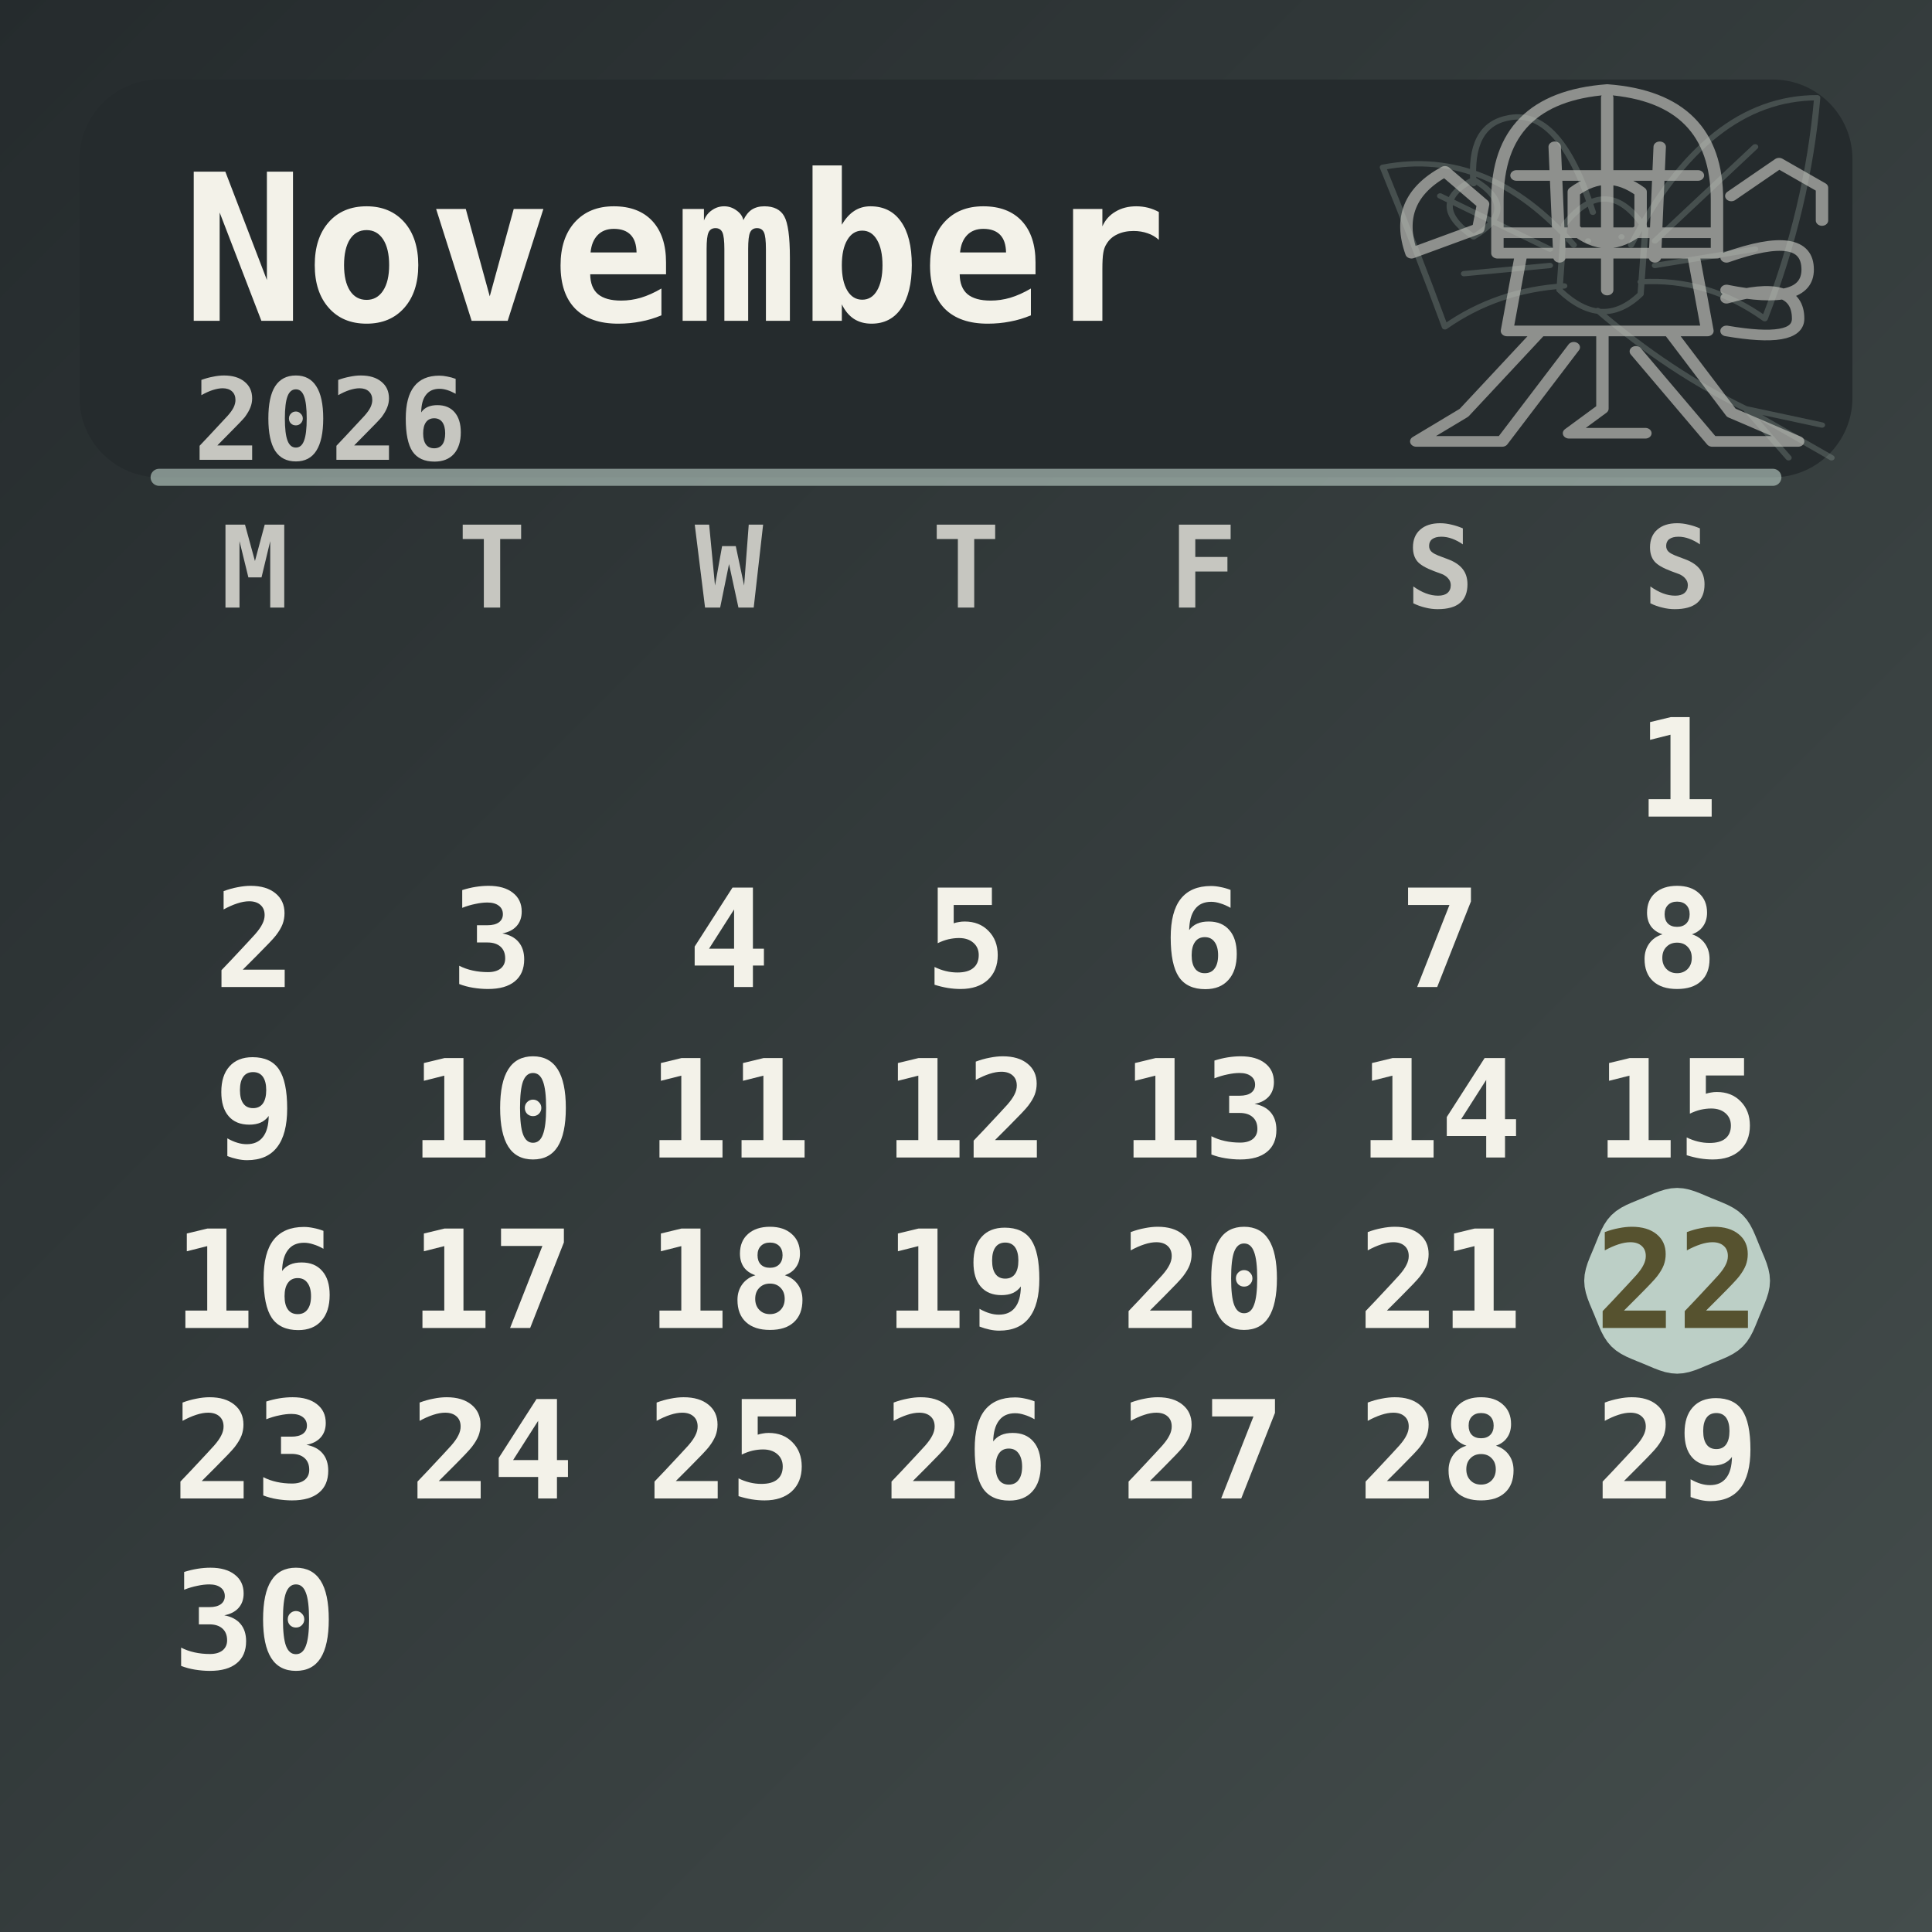
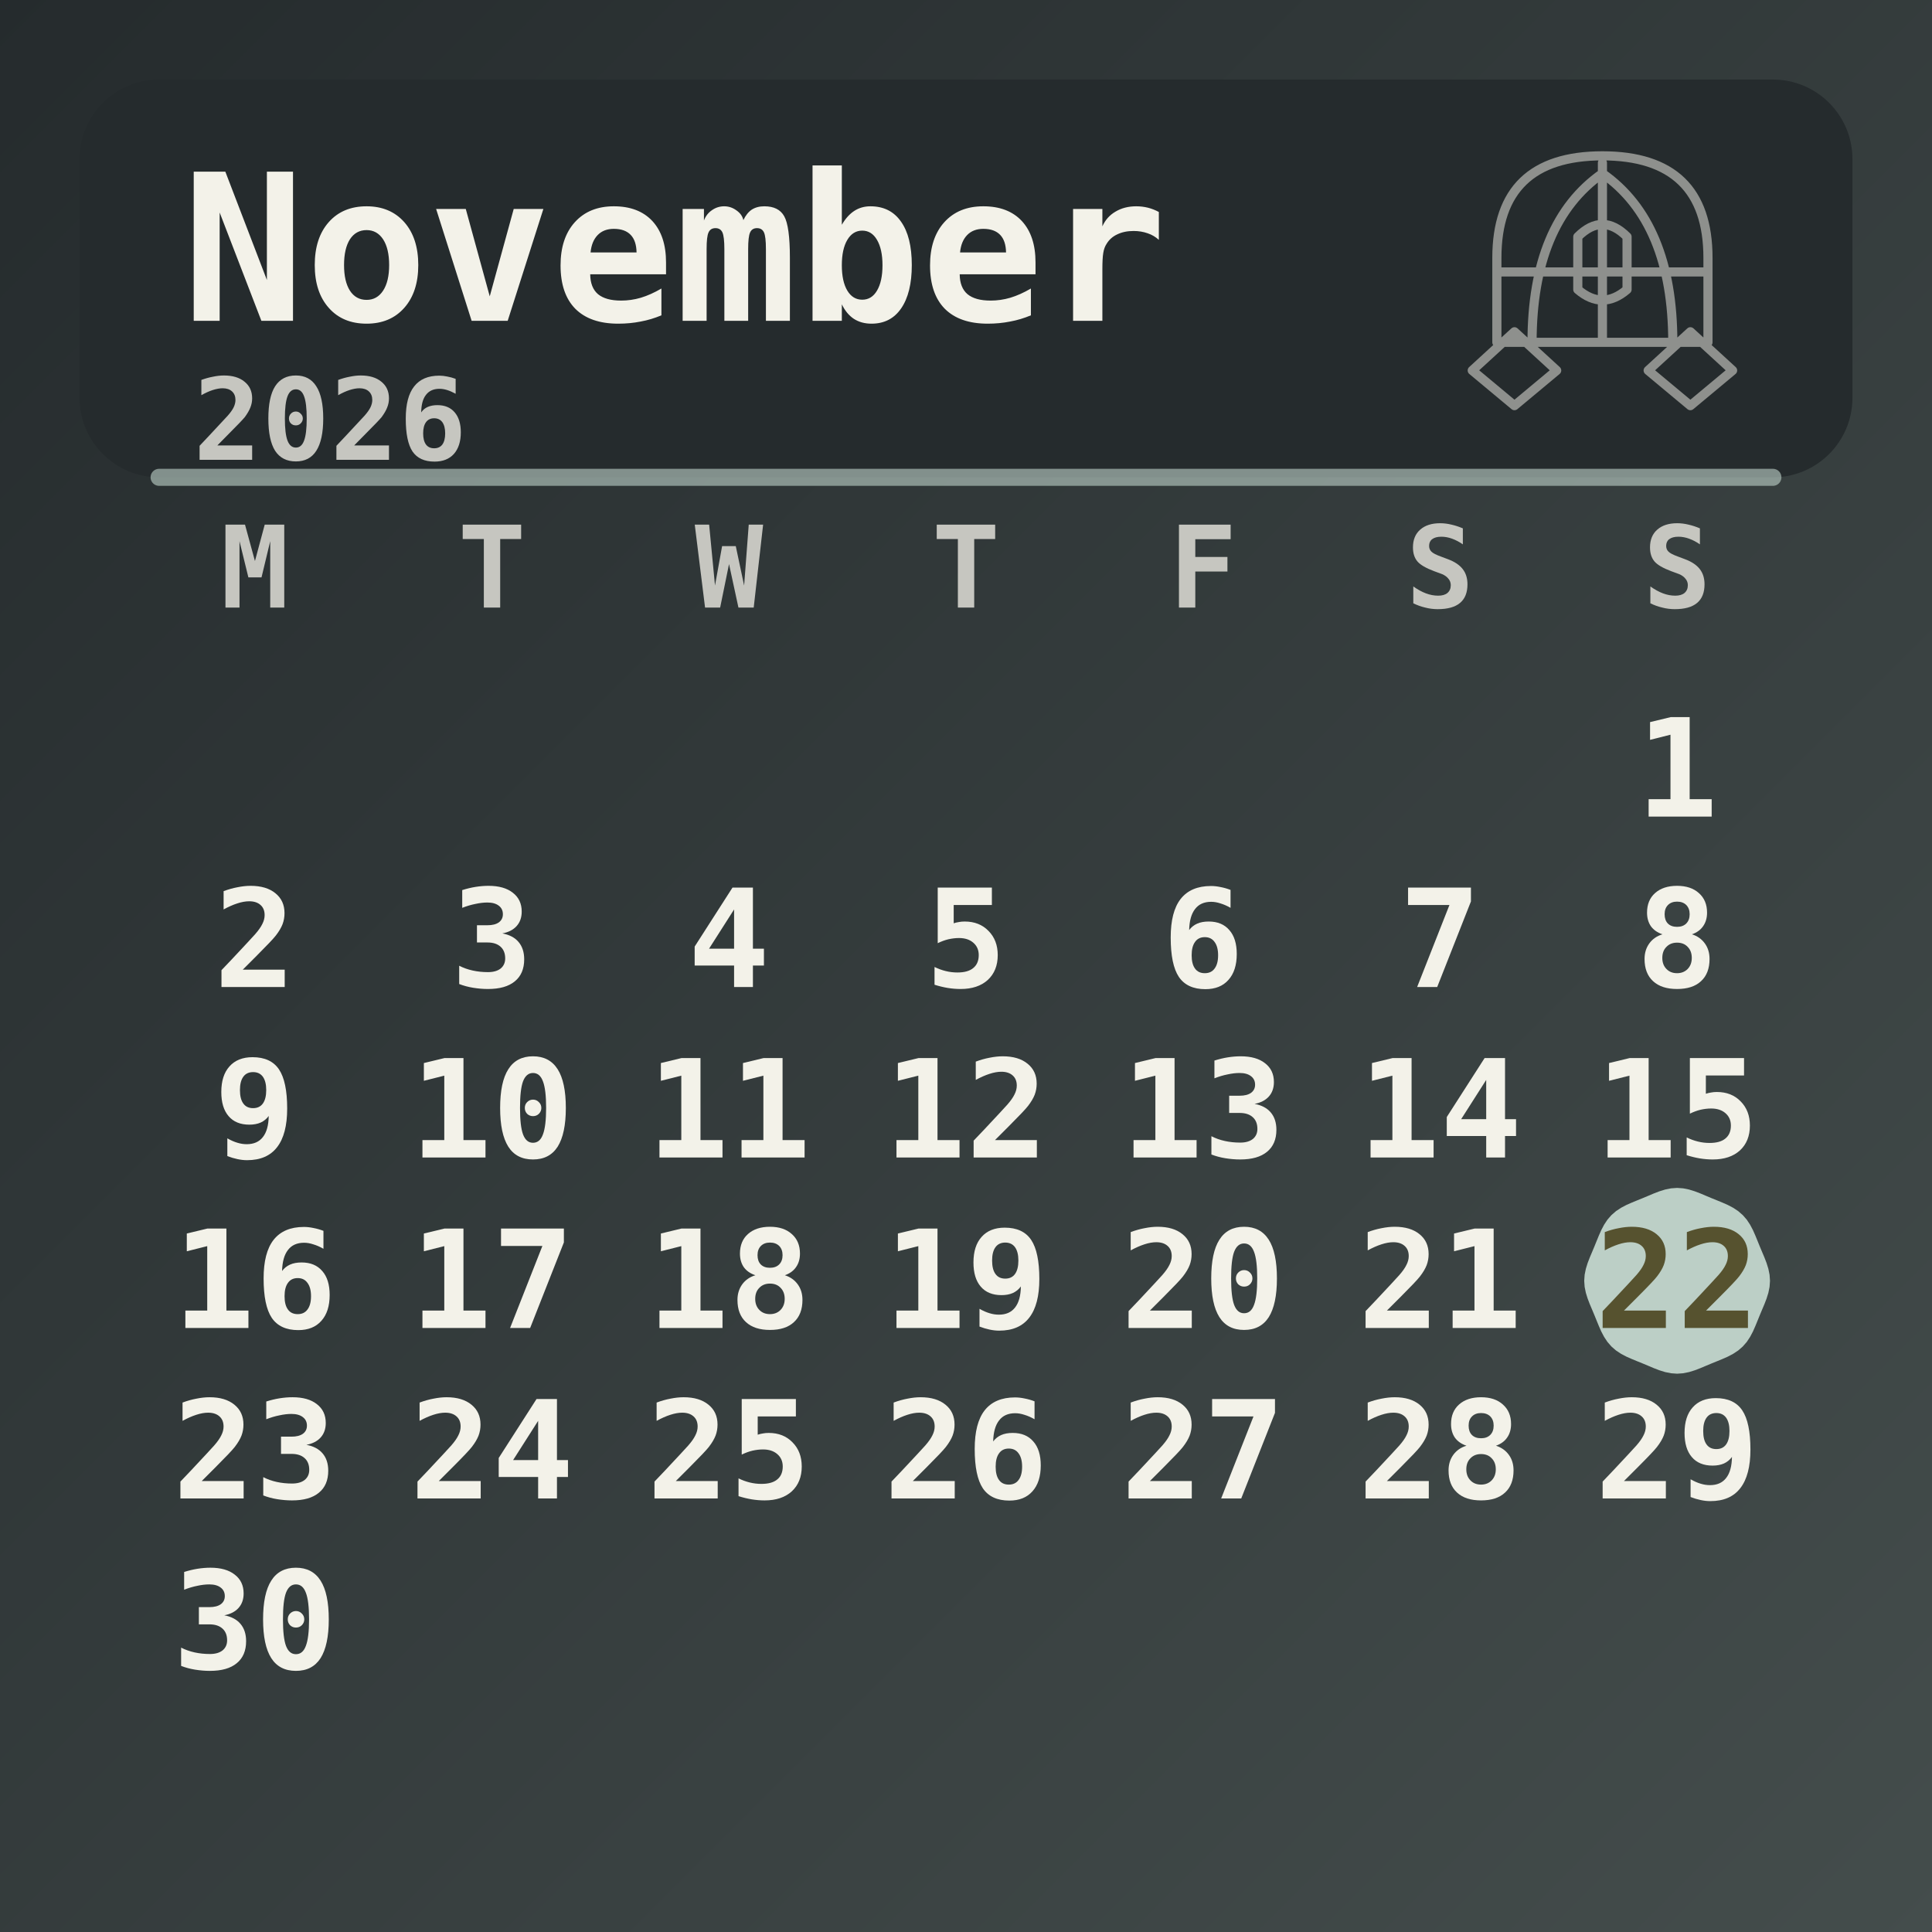
<svg xmlns="http://www.w3.org/2000/svg" width="170" height="170" viewBox="0 0 170 170">
  <defs>
    <linearGradient id="paint" x1="0" y1="0" x2="1" y2="1">
      <stop stop-color="#252B2D" />
      <stop offset="1" stop-color="#444D4C" />
    </linearGradient>
  </defs>
  <rect width="170" height="170" fill="url(#paint)" />
  <g font-family="Menlo,monospace" style="font-variant-numeric:tabular-nums">
    <rect x="7" y="7" width="156" height="35" rx="7" fill="#252B2D" opacity="1" />
    <line x1="14" y1="42" x2="156" y2="42" stroke="#BCCFC6" opacity="0.62" stroke-width="1.5" stroke-linecap="round" />
-     <path d="M 44 46 Q 26 22 4 27 Q 11 47 17 66 Q 28 57 42 56 M 56 46 Q 72 10 95 10 Q 93 37 84 64 Q 72 54 58 55 M 42 41 Q 51 28 59 42 L 58 58 Q 50 67 41 57 Z M 47 45 L 47 45 M 54 44 L 54 44 M 48 38 Q 41 12 30 15 Q 22 17 23 31 M 23 30 Q 13 36 23 44 Q 33 37 23 30 Z M 49 62 Q 64 77 80 86 L 96 90 M 80 86 L 89 98 M 80 86 L 98 98 M 16 34 L 39 47 M 21 53 L 39 51 M 82 22 L 61 45 M 82 47 L 61 51" transform="translate(120 5) scale(0.42 0.36)" fill="none" stroke="#BCCFC6" stroke-width="1.3" stroke-linecap="round" stroke-linejoin="round" opacity="0.22" />
-     <path d="M 28 48 L 28 35 Q 28 10 51 8 Q 74 10 74 35 L 74 48 Z M 33 48 L 30 67 L 72 67 L 69 48 M 51 10 L 51 57 M 32 29 L 70 29 M 29 43 L 73 43 M 40 22 L 41 49 M 62 22 L 61 49 M 44 33 Q 51 27 58 33 L 58 42 Q 51 49 44 42 Z M 37 67 L 21 87 L 11 94 L 29 94 L 44 71 M 64 67 L 77 87 L 91 94 L 73 94 L 57 72 M 50 68 L 50 86 L 43 92 L 59 92 M 25 36 L 17 28 Q 6 35 10 48 L 24 42 Z M 76 49 Q 93 42 93 52 Q 93 61 76 57 M 76 59 Q 91 54 91 64 Q 91 70 76 67 M 77 34 L 87 26 L 96 32 L 96 40" transform="translate(120 5) scale(0.42 0.36)" fill="none" stroke="#C6C6C0" stroke-width="2.6" stroke-linecap="round" stroke-linejoin="round" opacity="0.65" />
+     <path d="M 20 73 L 20 49 Q 20 20 50 20 Q 80 20 80 49 L 80 73 Z M 30 73 Q 30 39 50 25 Q 70 39 70 73 M 20 53 L 80 53 M 50 22 L 50 73 M 13 81 L 25 70 L 37 81 L 25 91 Z M 63 81 L 75 70 L 87 81 L 75 91 Z M 43 43 Q 50 36 57 43 L 57 58 Q 50 64 43 58 Z" transform="translate(125.52 7.52) scale(0.3096 0.3096)" fill="none" stroke="#C6C6C0" stroke-width="2.6" stroke-linecap="round" stroke-linejoin="round" opacity="0.65" />
    <text x="16" y="22" font-size="18" font-weight="700" fill="#F3F2E9" text-anchor="start" dominant-baseline="central" alignment-baseline="central">November</text>
    <text x="17" y="37" font-size="10" font-weight="600" fill="#C6C6C0" text-anchor="start" dominant-baseline="central" alignment-baseline="central">2026</text>
    <text x="22.429" y="50" font-size="10" font-weight="600" fill="#C6C6C0" text-anchor="middle" dominant-baseline="central" alignment-baseline="central">M</text>
    <text x="43.286" y="50" font-size="10" font-weight="600" fill="#C6C6C0" text-anchor="middle" dominant-baseline="central" alignment-baseline="central">T</text>
    <text x="64.143" y="50" font-size="10" font-weight="600" fill="#C6C6C0" text-anchor="middle" dominant-baseline="central" alignment-baseline="central">W</text>
    <text x="85" y="50" font-size="10" font-weight="600" fill="#C6C6C0" text-anchor="middle" dominant-baseline="central" alignment-baseline="central">T</text>
    <text x="105.857" y="50" font-size="10" font-weight="600" fill="#C6C6C0" text-anchor="middle" dominant-baseline="central" alignment-baseline="central">F</text>
    <text x="126.714" y="50" font-size="10" font-weight="600" fill="#C6C6C0" text-anchor="middle" dominant-baseline="central" alignment-baseline="central">S</text>
    <text x="147.571" y="50" font-size="10" font-weight="600" fill="#C6C6C0" text-anchor="middle" dominant-baseline="central" alignment-baseline="central">S</text>
    <text x="147.571" y="67.7" font-size="12" font-weight="550" fill="#F3F2E9" text-anchor="middle" dominant-baseline="central" alignment-baseline="central">1</text>
    <text x="22.429" y="82.7" font-size="12" font-weight="550" fill="#F3F2E9" text-anchor="middle" dominant-baseline="central" alignment-baseline="central">2</text>
    <text x="43.286" y="82.7" font-size="12" font-weight="550" fill="#F3F2E9" text-anchor="middle" dominant-baseline="central" alignment-baseline="central">3</text>
    <text x="64.143" y="82.7" font-size="12" font-weight="550" fill="#F3F2E9" text-anchor="middle" dominant-baseline="central" alignment-baseline="central">4</text>
    <text x="85" y="82.7" font-size="12" font-weight="550" fill="#F3F2E9" text-anchor="middle" dominant-baseline="central" alignment-baseline="central">5</text>
    <text x="105.857" y="82.7" font-size="12" font-weight="550" fill="#F3F2E9" text-anchor="middle" dominant-baseline="central" alignment-baseline="central">6</text>
    <text x="126.714" y="82.7" font-size="12" font-weight="550" fill="#F3F2E9" text-anchor="middle" dominant-baseline="central" alignment-baseline="central">7</text>
    <text x="147.571" y="82.7" font-size="12" font-weight="550" fill="#F3F2E9" text-anchor="middle" dominant-baseline="central" alignment-baseline="central">8</text>
    <text x="22.429" y="97.7" font-size="12" font-weight="550" fill="#F3F2E9" text-anchor="middle" dominant-baseline="central" alignment-baseline="central">9</text>
    <text x="43.286" y="97.7" font-size="12" font-weight="550" fill="#F3F2E9" text-anchor="middle" dominant-baseline="central" alignment-baseline="central">10</text>
    <text x="64.143" y="97.7" font-size="12" font-weight="550" fill="#F3F2E9" text-anchor="middle" dominant-baseline="central" alignment-baseline="central">11</text>
    <text x="85" y="97.7" font-size="12" font-weight="550" fill="#F3F2E9" text-anchor="middle" dominant-baseline="central" alignment-baseline="central">12</text>
    <text x="105.857" y="97.7" font-size="12" font-weight="550" fill="#F3F2E9" text-anchor="middle" dominant-baseline="central" alignment-baseline="central">13</text>
    <text x="126.714" y="97.7" font-size="12" font-weight="550" fill="#F3F2E9" text-anchor="middle" dominant-baseline="central" alignment-baseline="central">14</text>
    <text x="147.571" y="97.7" font-size="12" font-weight="550" fill="#F3F2E9" text-anchor="middle" dominant-baseline="central" alignment-baseline="central">15</text>
    <text x="22.429" y="112.7" font-size="12" font-weight="550" fill="#F3F2E9" text-anchor="middle" dominant-baseline="central" alignment-baseline="central">16</text>
    <text x="43.286" y="112.7" font-size="12" font-weight="550" fill="#F3F2E9" text-anchor="middle" dominant-baseline="central" alignment-baseline="central">17</text>
    <text x="64.143" y="112.7" font-size="12" font-weight="550" fill="#F3F2E9" text-anchor="middle" dominant-baseline="central" alignment-baseline="central">18</text>
    <text x="85" y="112.7" font-size="12" font-weight="550" fill="#F3F2E9" text-anchor="middle" dominant-baseline="central" alignment-baseline="central">19</text>
    <text x="105.857" y="112.7" font-size="12" font-weight="550" fill="#F3F2E9" text-anchor="middle" dominant-baseline="central" alignment-baseline="central">20</text>
    <text x="126.714" y="112.7" font-size="12" font-weight="550" fill="#F3F2E9" text-anchor="middle" dominant-baseline="central" alignment-baseline="central">21</text>
    <path d="M 95.41 50 L 95.2 52.96 L 94.61 55.87 L 93.73 58.7 L 92.68 61.43 L 91.55 64.1 L 90.44 66.75 L 89.36 69.41 L 88.26 72.09 L 87.08 74.77 L 85.7 77.39 L 84.06 79.87 L 82.11 82.11 L 79.87 84.06 L 77.39 85.7 L 74.77 87.08 L 72.09 88.26 L 69.41 89.36 L 66.75 90.44 L 64.1 91.55 L 61.43 92.68 L 58.7 93.73 L 55.87 94.61 L 52.96 95.2 L 50 95.41 L 47.04 95.2 L 44.13 94.61 L 41.3 93.73 L 38.57 92.68 L 35.9 91.55 L 33.25 90.44 L 30.59 89.36 L 27.91 88.26 L 25.23 87.08 L 22.61 85.7 L 20.13 84.06 L 17.89 82.11 L 15.94 79.87 L 14.3 77.39 L 12.92 74.77 L 11.74 72.09 L 10.64 69.41 L 9.56 66.75 L 8.45 64.1 L 7.32 61.43 L 6.27 58.7 L 5.39 55.87 L 4.8 52.96 L 4.59 50 L 4.8 47.04 L 5.39 44.13 L 6.27 41.3 L 7.32 38.57 L 8.45 35.9 L 9.56 33.25 L 10.64 30.59 L 11.74 27.91 L 12.92 25.23 L 14.3 22.61 L 15.94 20.13 L 17.89 17.89 L 20.13 15.94 L 22.61 14.3 L 25.23 12.92 L 27.91 11.74 L 30.59 10.64 L 33.25 9.56 L 35.9 8.45 L 38.57 7.32 L 41.3 6.27 L 44.13 5.39 L 47.04 4.8 L 50 4.59 L 52.96 4.8 L 55.87 5.39 L 58.7 6.27 L 61.43 7.32 L 64.1 8.45 L 66.75 9.56 L 69.41 10.64 L 72.09 11.74 L 74.77 12.92 L 77.39 14.3 L 79.87 15.94 L 82.11 17.89 L 84.06 20.13 L 85.7 22.61 L 87.08 25.23 L 88.26 27.91 L 89.36 30.59 L 90.44 33.25 L 91.55 35.9 L 92.68 38.57 L 93.73 41.3 L 94.61 44.13 L 95.2 47.04 Z" transform="translate(138.5714 103.7) scale(0.18 0.18)" fill="#BCCFC6" opacity="1" />
    <text x="147.571" y="112.7" font-size="12" font-weight="700" fill="#56522F" text-anchor="middle" dominant-baseline="central" alignment-baseline="central">22</text>
    <text x="22.429" y="127.7" font-size="12" font-weight="550" fill="#F3F2E9" text-anchor="middle" dominant-baseline="central" alignment-baseline="central">23</text>
    <text x="43.286" y="127.7" font-size="12" font-weight="550" fill="#F3F2E9" text-anchor="middle" dominant-baseline="central" alignment-baseline="central">24</text>
    <text x="64.143" y="127.7" font-size="12" font-weight="550" fill="#F3F2E9" text-anchor="middle" dominant-baseline="central" alignment-baseline="central">25</text>
    <text x="85" y="127.7" font-size="12" font-weight="550" fill="#F3F2E9" text-anchor="middle" dominant-baseline="central" alignment-baseline="central">26</text>
    <text x="105.857" y="127.7" font-size="12" font-weight="550" fill="#F3F2E9" text-anchor="middle" dominant-baseline="central" alignment-baseline="central">27</text>
    <text x="126.714" y="127.7" font-size="12" font-weight="550" fill="#F3F2E9" text-anchor="middle" dominant-baseline="central" alignment-baseline="central">28</text>
    <text x="147.571" y="127.7" font-size="12" font-weight="550" fill="#F3F2E9" text-anchor="middle" dominant-baseline="central" alignment-baseline="central">29</text>
    <text x="22.429" y="142.7" font-size="12" font-weight="550" fill="#F3F2E9" text-anchor="middle" dominant-baseline="central" alignment-baseline="central">30</text>
  </g>
</svg>
